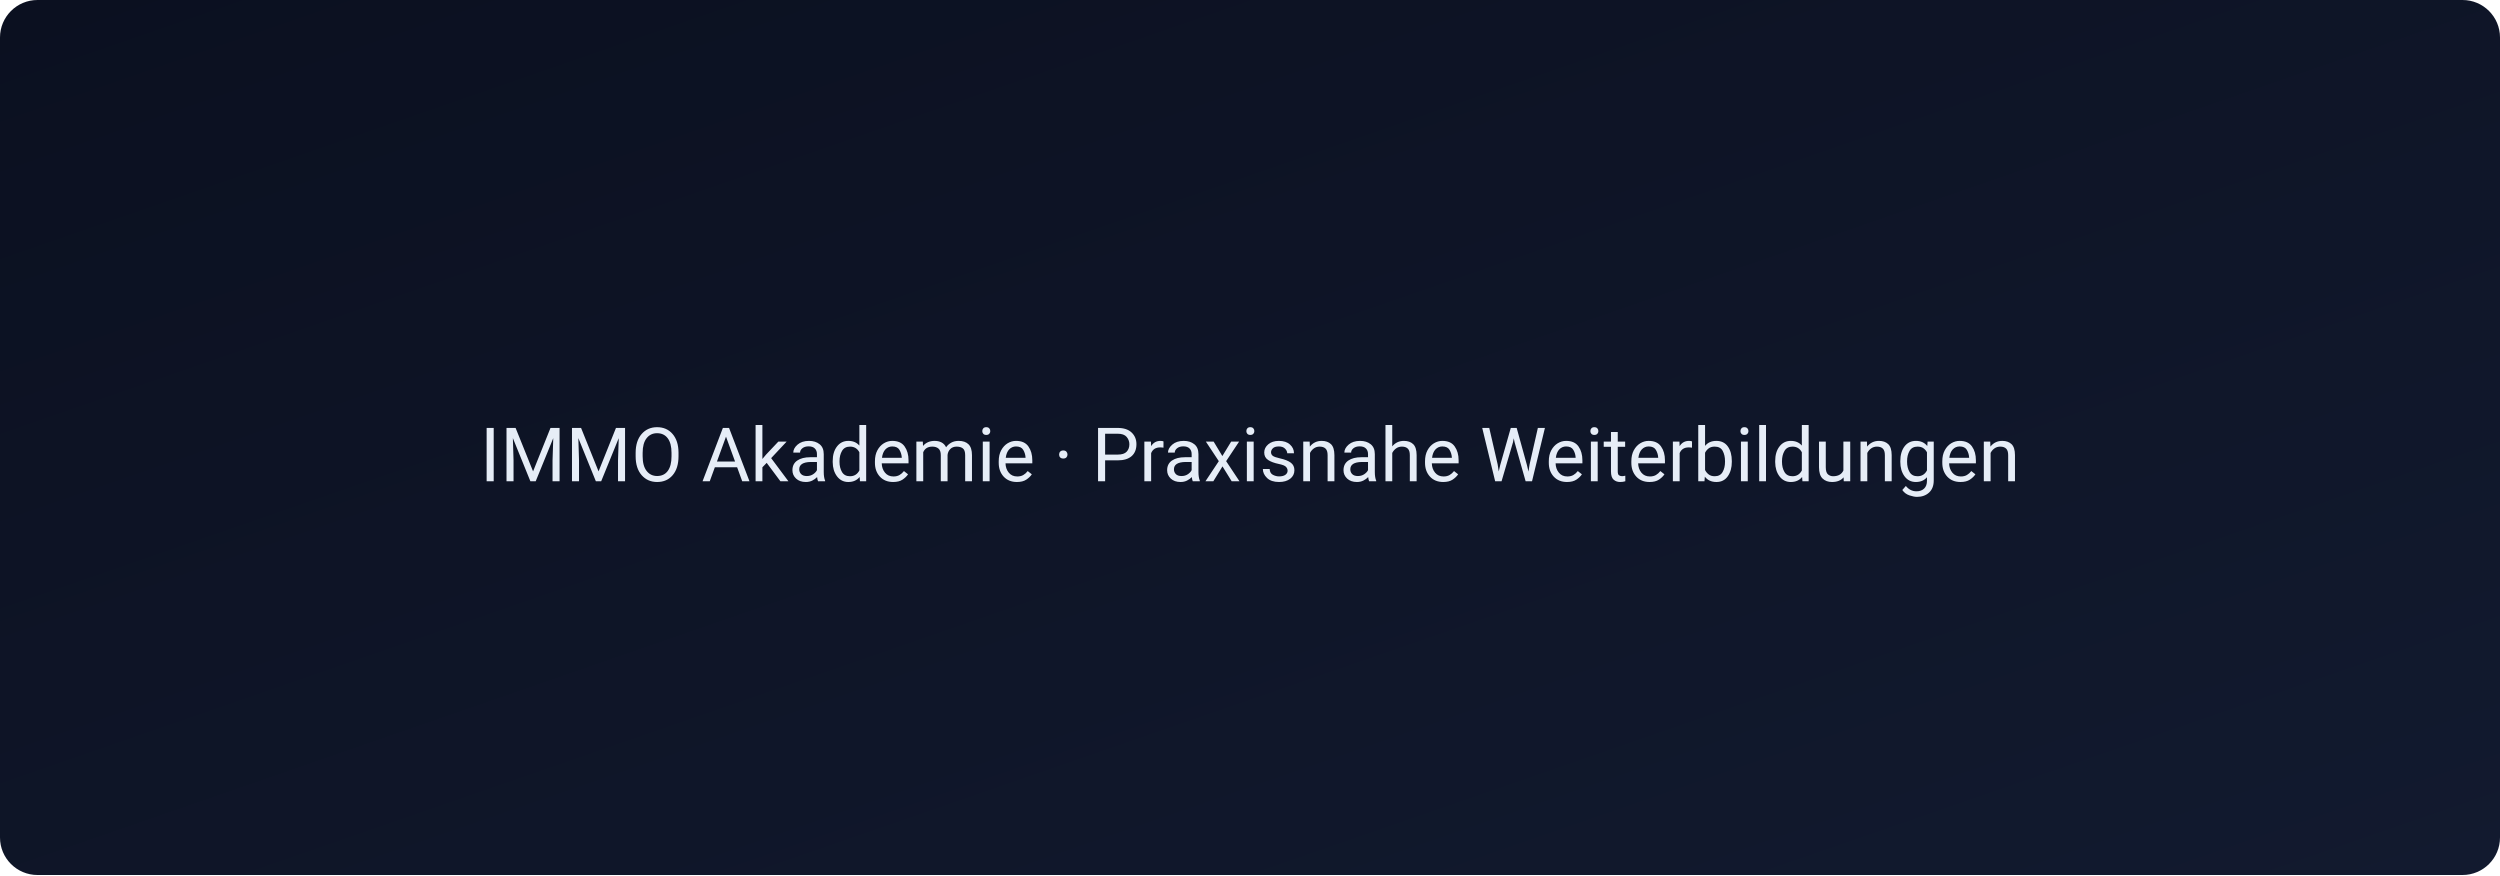
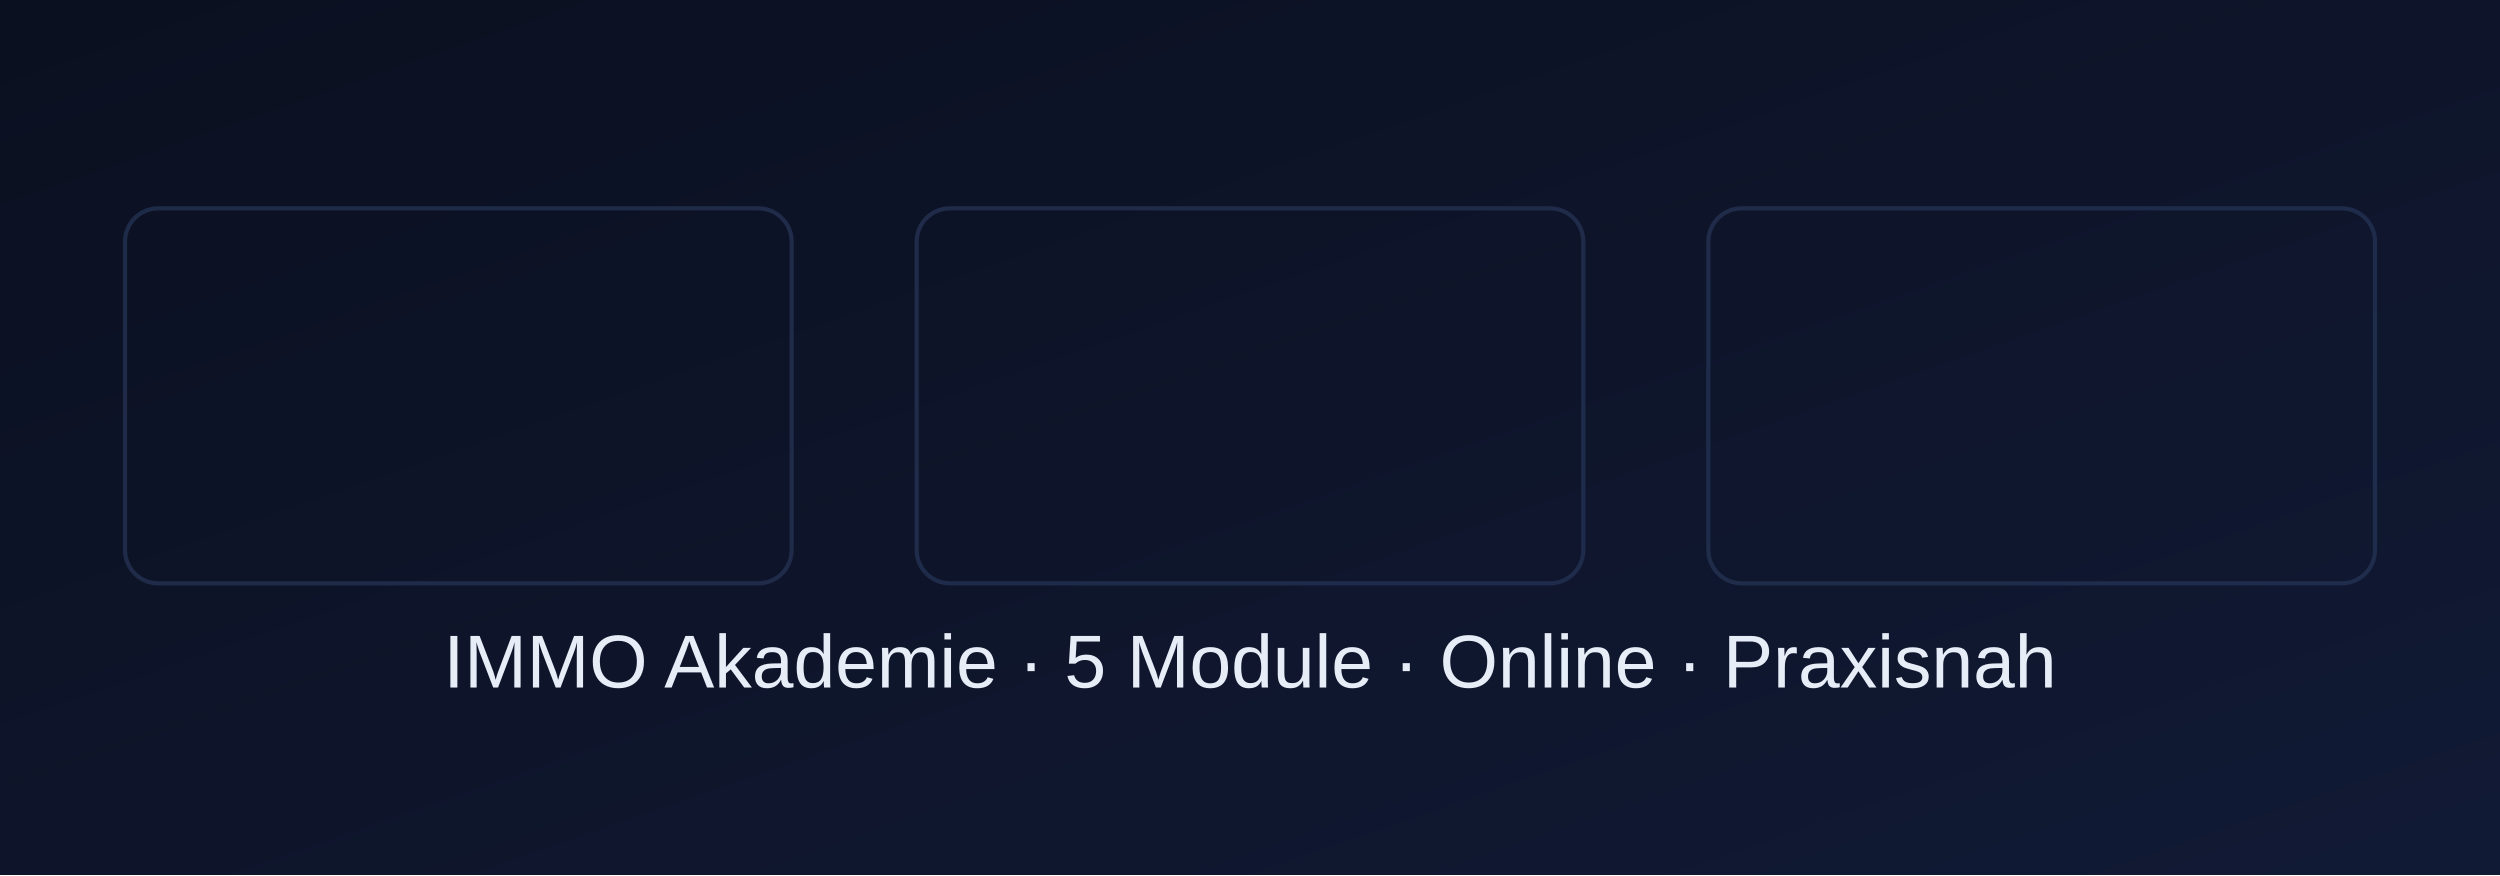
<svg xmlns="http://www.w3.org/2000/svg" viewBox="0 0 1200 420">
  <defs>
    <linearGradient id="g" x1="0" y1="0" x2="1" y2="1">
      <stop offset="0" stop-color="#0b1020" />
-       <stop offset="1" stop-color="#121a2f" />
+       <stop offset="1" stop-color="#111a35" />
    </linearGradient>
  </defs>
-   <rect width="1200" height="420" rx="18" fill="url(#g)" />
-   <text x="50%" y="55%" text-anchor="middle" font-size="36" fill="#e6edf7" font-family="system-ui,Segoe UI,Roboto,Arial">IMMO Akademie · Praxisnahe Weiterbildungen</text>
+   <rect width="1200" height="420" fill="url(#g)" />
+   <g fill="none" stroke="#233151" stroke-width="2" opacity=".8">
+     <rect x="60" y="100" width="320" height="180" rx="16" />
+     <rect x="440" y="100" width="320" height="180" rx="16" />
+     <rect x="820" y="100" width="320" height="180" rx="16" />
+   </g>
+   <text x="50%" y="330" fill="#e6edf7" font-size="36" text-anchor="middle" font-family="Arial,Helvetica,sans-serif">
+     IMMO Akademie · 5 Module · Online · Praxisnah
+   </text>
</svg>
